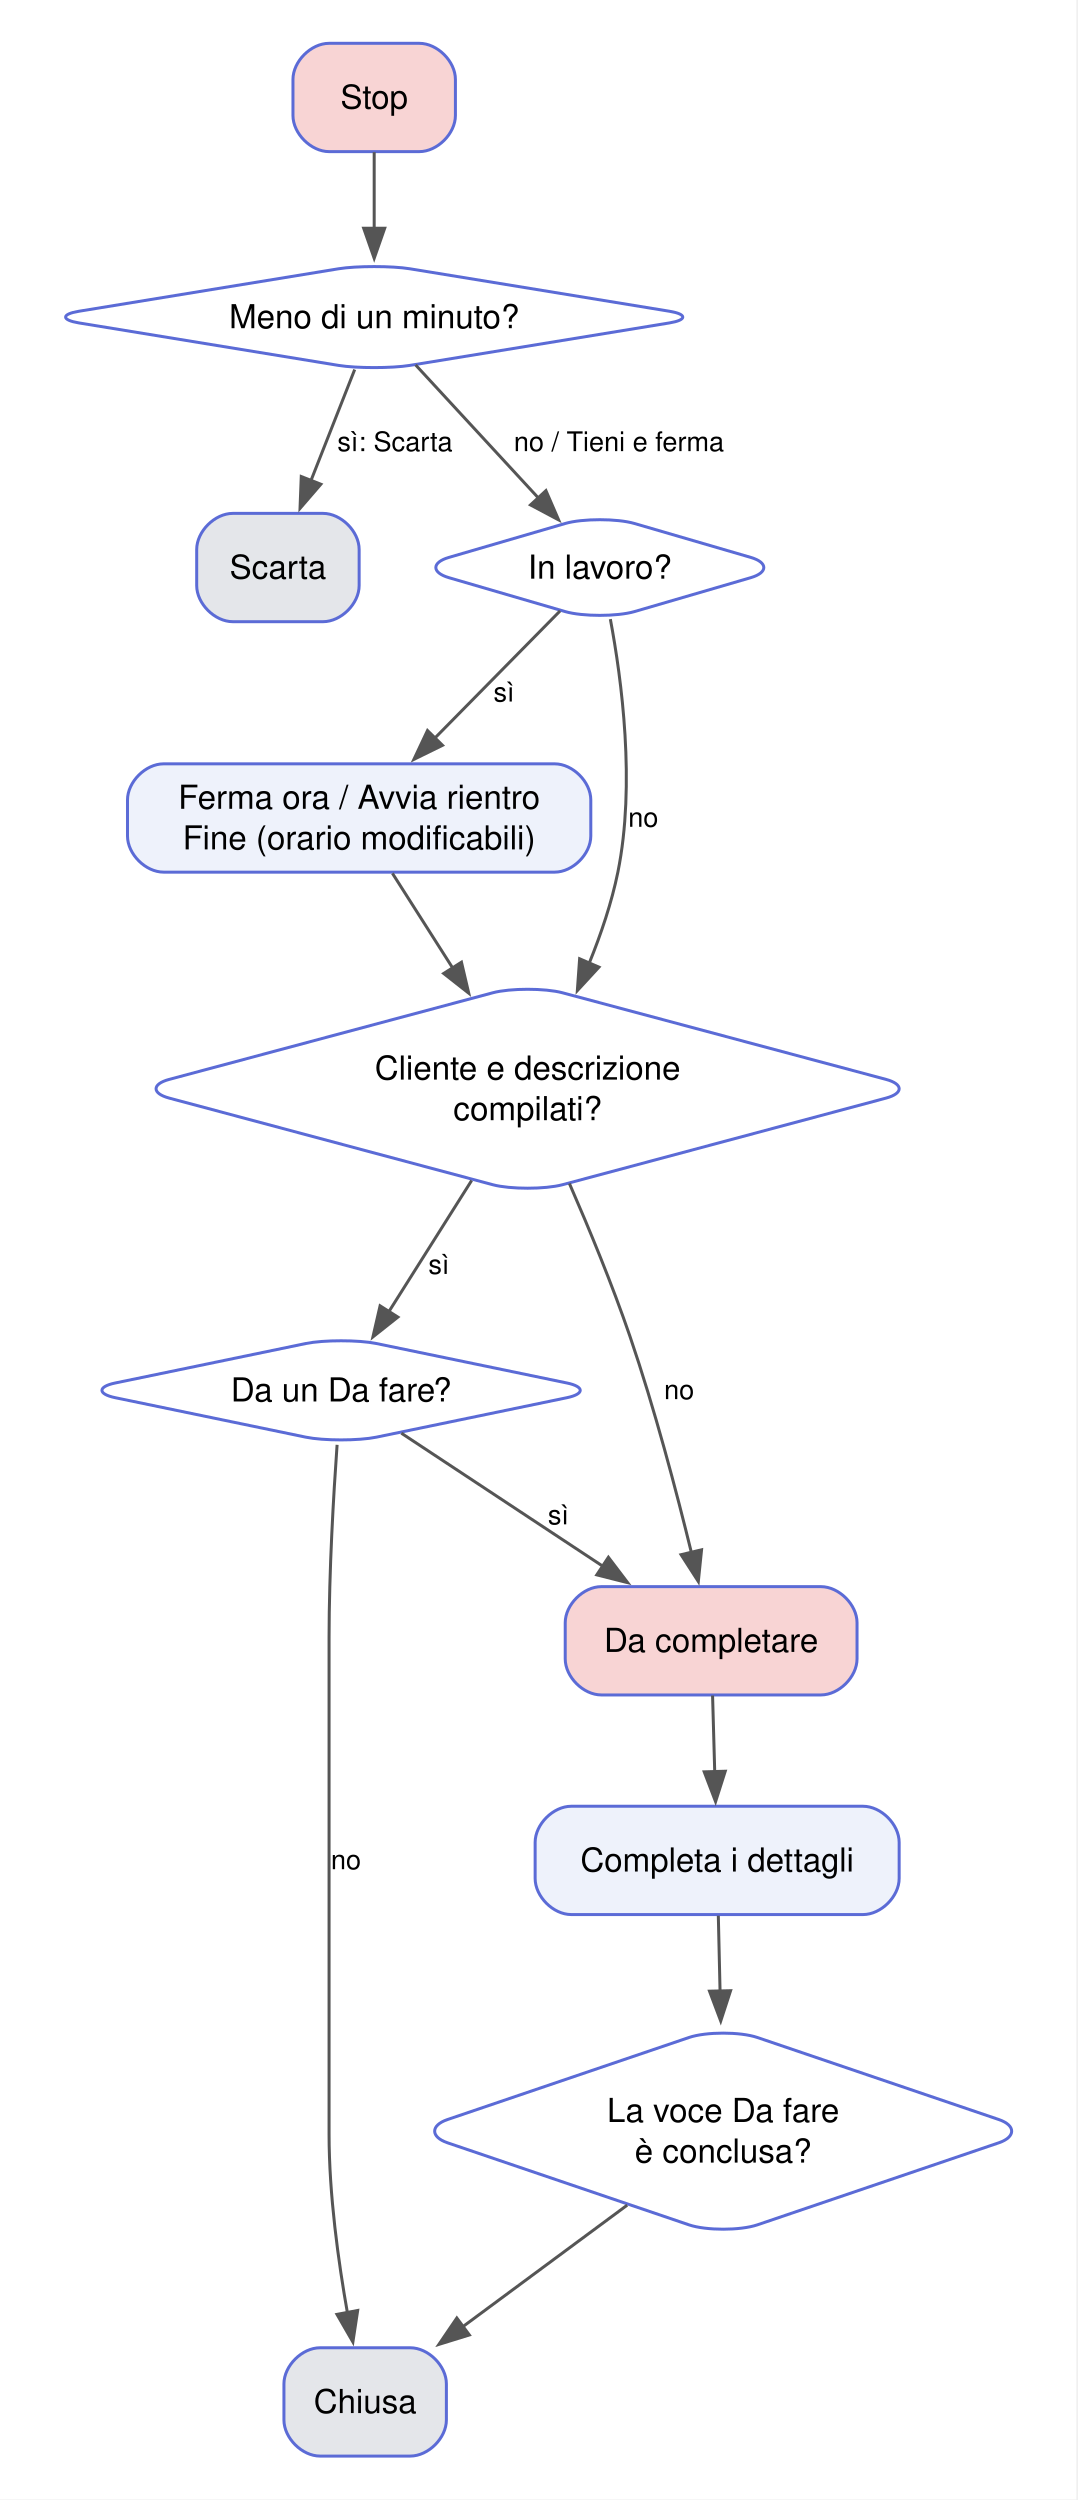
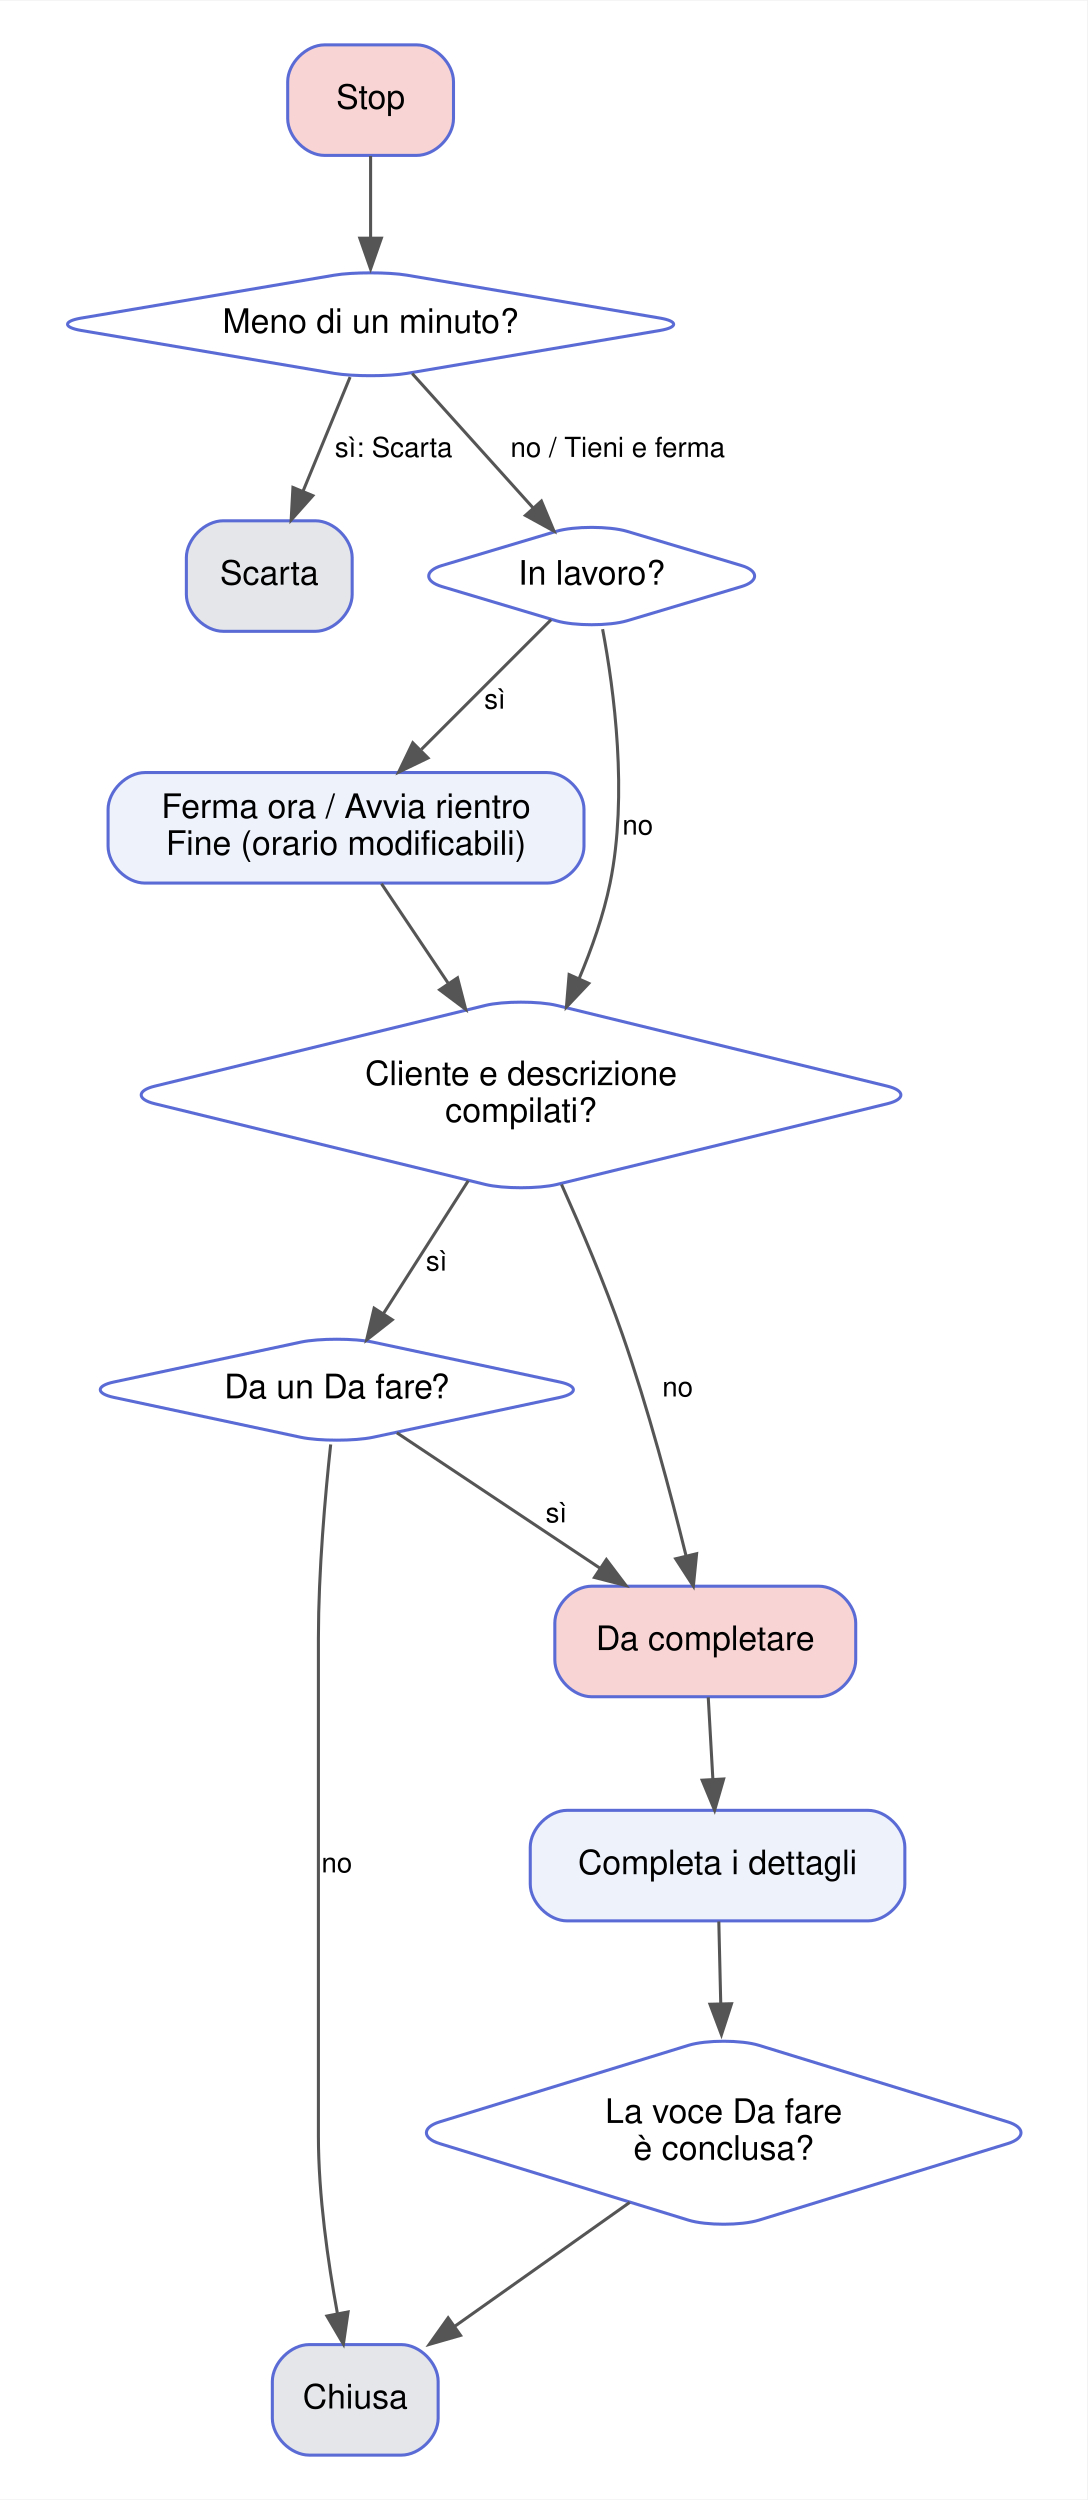
- <svg xmlns="http://www.w3.org/2000/svg" width="358pt" height="831pt" viewBox="0.00 0.00 358.00 831.00">
-   <g id="graph0" class="graph" transform="scale(1 1) rotate(0) translate(14.4 816.4)">
-     <polygon fill="white" stroke="none" points="-14.4,14.4 -14.4,-816.4 343.38,-816.4 343.38,14.4 -14.4,14.4" />
+ <svg xmlns="http://www.w3.org/2000/svg" width="354pt" height="814pt" viewBox="0.00 0.00 354.10 813.80">
+   <g id="graph0" class="graph" transform="scale(1 1) rotate(0) translate(14.4 799.4)">
+     <polygon fill="white" stroke="transparent" points="-14.4,14.4 -14.4,-799.4 339.7,-799.4 339.7,14.4 -14.4,14.4" />
    <g id="node1" class="node">
-       <path fill="#f8d4d4" stroke="#5b6bd6" d="M124.98,-802C124.98,-802 94.98,-802 94.98,-802 88.98,-802 82.98,-796 82.98,-790 82.98,-790 82.98,-778 82.98,-778 82.98,-772 88.98,-766 94.98,-766 94.98,-766 124.98,-766 124.98,-766 130.98,-766 136.98,-772 136.98,-778 136.98,-778 136.98,-790 136.98,-790 136.98,-796 130.98,-802 124.98,-802" />
-       <text xml:space="preserve" text-anchor="middle" x="109.98" y="-780.3" font-family="Helvetica,sans-Serif" font-size="11.00">Stop</text>
+       <path fill="#f8d4d4" stroke="#5b6bd6" d="M121.3,-785C121.3,-785 91.3,-785 91.3,-785 85.3,-785 79.3,-779 79.3,-773 79.3,-773 79.3,-761 79.3,-761 79.3,-755 85.3,-749 91.3,-749 91.3,-749 121.3,-749 121.3,-749 127.3,-749 133.3,-755 133.3,-761 133.3,-761 133.3,-773 133.3,-773 133.3,-779 127.3,-785 121.3,-785" />
+       <text text-anchor="middle" x="106.3" y="-764.2" font-family="Helvetica,sans-Serif" font-size="11.00">Stop</text>
    </g>
    <g id="node2" class="node">
-       <path fill="#ffffff" stroke="#5b6bd6" d="M98.14,-727.06C98.14,-727.06 11.84,-712.94 11.84,-712.94 5.92,-711.97 5.92,-710.03 11.84,-709.06 11.84,-709.06 98.14,-694.94 98.14,-694.94 104.06,-693.97 115.9,-693.97 121.82,-694.94 121.82,-694.94 208.12,-709.06 208.12,-709.06 214.04,-710.03 214.04,-711.97 208.12,-712.94 208.12,-712.94 121.82,-727.06 121.82,-727.06 115.9,-728.03 104.06,-728.03 98.14,-727.06" />
-       <text xml:space="preserve" text-anchor="middle" x="109.98" y="-707.3" font-family="Helvetica,sans-Serif" font-size="11.00">Meno di un minuto?</text>
+       <path fill="#ffffff" stroke="#5b6bd6" d="M94.47,-709.99C94.47,-709.99 12.03,-696.01 12.03,-696.01 6.11,-695 6.11,-693 12.03,-691.99 12.03,-691.99 94.47,-678.01 94.47,-678.01 100.39,-677 112.22,-677 118.13,-678.01 118.13,-678.01 200.58,-691.99 200.58,-691.99 206.49,-693 206.49,-695 200.58,-696.01 200.58,-696.01 118.13,-709.99 118.13,-709.99 112.22,-711 100.39,-711 94.47,-709.99" />
+       <text text-anchor="middle" x="106.3" y="-691.2" font-family="Helvetica,sans-Serif" font-size="11.00">Meno di un minuto?</text>
    </g>
    <g id="edge1" class="edge">
-       <path fill="none" stroke="#555555" d="M109.98,-765.81C109.98,-758.23 109.98,-749.1 109.98,-740.54" />
-       <polygon fill="#555555" stroke="#555555" points="113.48,-740.54 109.98,-730.54 106.48,-740.54 113.48,-740.54" />
+       <path fill="none" stroke="#555555" d="M106.3,-748.81C106.3,-740.79 106.3,-731.05 106.3,-722.07" />
+       <polygon fill="#555555" stroke="#555555" points="109.8,-722.03 106.3,-712.03 102.8,-722.03 109.8,-722.03" />
    </g>
    <g id="node3" class="node">
-       <path fill="#e4e6ea" stroke="#5b6bd6" d="M92.98,-645.75C92.98,-645.75 62.98,-645.75 62.98,-645.75 56.98,-645.75 50.98,-639.75 50.98,-633.75 50.98,-633.75 50.98,-621.75 50.98,-621.75 50.98,-615.75 56.98,-609.75 62.98,-609.75 62.98,-609.75 92.98,-609.75 92.98,-609.75 98.98,-609.75 104.98,-615.75 104.98,-621.75 104.98,-621.75 104.98,-633.75 104.98,-633.75 104.98,-639.75 98.98,-645.75 92.98,-645.75" />
-       <text xml:space="preserve" text-anchor="middle" x="77.98" y="-624.05" font-family="Helvetica,sans-Serif" font-size="11.00">Scarta</text>
+       <path fill="#e4e6ea" stroke="#5b6bd6" d="M88.3,-630C88.3,-630 58.3,-630 58.3,-630 52.3,-630 46.3,-624 46.3,-618 46.3,-618 46.3,-606 46.3,-606 46.3,-600 52.3,-594 58.3,-594 58.3,-594 88.3,-594 88.3,-594 94.3,-594 100.3,-600 100.3,-606 100.3,-606 100.3,-618 100.3,-618 100.3,-624 94.3,-630 88.3,-630" />
+       <text text-anchor="middle" x="73.3" y="-609.2" font-family="Helvetica,sans-Serif" font-size="11.00">Scarta</text>
    </g>
    <g id="edge2" class="edge">
-       <path fill="none" stroke="#555555" d="M103.5,-693.56C99.34,-682.98 93.81,-668.96 88.97,-656.67" />
-       <polygon fill="#555555" stroke="#555555" points="92.25,-655.44 85.33,-647.42 85.74,-658 92.25,-655.44" />
-       <text xml:space="preserve" text-anchor="middle" x="116.89" y="-666.45" font-family="Helvetica,sans-Serif" font-size="9.00">sì: Scarta</text>
+       <path fill="none" stroke="#555555" d="M99.62,-676.81C95.23,-666.15 89.36,-651.93 84.29,-639.63" />
+       <polygon fill="#555555" stroke="#555555" points="87.48,-638.18 80.43,-630.27 81.01,-640.85 87.48,-638.18" />
+       <text text-anchor="middle" x="113.8" y="-650.8" font-family="Helvetica,sans-Serif" font-size="9.00">sì: Scarta</text>
    </g>
    <g id="node4" class="node">
-       <path fill="#ffffff" stroke="#5b6bd6" d="M173.46,-642.39C173.46,-642.39 134.79,-631.11 134.79,-631.11 129.03,-629.43 129.03,-626.07 134.79,-624.39 134.79,-624.39 173.46,-613.11 173.46,-613.11 179.22,-611.43 190.74,-611.43 196.5,-613.11 196.5,-613.11 235.17,-624.39 235.17,-624.39 240.93,-626.07 240.93,-629.43 235.17,-631.11 235.17,-631.11 196.5,-642.39 196.5,-642.39 190.74,-644.07 179.22,-644.07 173.46,-642.39" />
-       <text xml:space="preserve" text-anchor="middle" x="184.98" y="-624.05" font-family="Helvetica,sans-Serif" font-size="11.00">In lavoro?</text>
+       <path fill="#ffffff" stroke="#5b6bd6" d="M166.8,-626.57C166.8,-626.57 129.54,-615.43 129.54,-615.43 123.79,-613.72 123.79,-610.28 129.54,-608.57 129.54,-608.57 166.8,-597.43 166.8,-597.43 172.55,-595.72 184.05,-595.72 189.8,-597.43 189.8,-597.43 227.06,-608.57 227.06,-608.57 232.81,-610.28 232.81,-613.72 227.06,-615.43 227.06,-615.43 189.8,-626.57 189.8,-626.57 184.05,-628.28 172.55,-628.28 166.8,-626.57" />
+       <text text-anchor="middle" x="178.3" y="-609.2" font-family="Helvetica,sans-Serif" font-size="11.00">In lavoro?</text>
    </g>
    <g id="edge3" class="edge">
-       <path fill="none" stroke="#555555" d="M123.74,-695.1C135.22,-682.65 151.76,-664.74 164.75,-650.66" />
-       <polygon fill="#555555" stroke="#555555" points="167.07,-653.31 171.28,-643.59 161.93,-648.56 167.07,-653.31" />
-       <text xml:space="preserve" text-anchor="middle" x="191.34" y="-666.45" font-family="Helvetica,sans-Serif" font-size="9.00">no / Tieni e ferma</text>
+       <path fill="none" stroke="#555555" d="M119.85,-677.95C130.95,-665.62 146.79,-648.01 159.18,-634.24" />
+       <polygon fill="#555555" stroke="#555555" points="161.93,-636.42 166.02,-626.65 156.73,-631.74 161.93,-636.42" />
+       <text text-anchor="middle" x="186.8" y="-650.8" font-family="Helvetica,sans-Serif" font-size="9.00">no / Tieni e ferma</text>
    </g>
    <g id="node5" class="node">
-       <path fill="#eef2fb" stroke="#5b6bd6" d="M169.98,-562.5C169.98,-562.5 39.98,-562.5 39.98,-562.5 33.98,-562.5 27.98,-556.5 27.98,-550.5 27.98,-550.5 27.98,-538.5 27.98,-538.5 27.98,-532.5 33.98,-526.5 39.98,-526.5 39.98,-526.5 169.98,-526.5 169.98,-526.5 175.98,-526.5 181.98,-532.5 181.98,-538.5 181.98,-538.5 181.98,-550.5 181.98,-550.5 181.98,-556.5 175.98,-562.5 169.98,-562.5" />
-       <text xml:space="preserve" text-anchor="middle" x="104.98" y="-547.55" font-family="Helvetica,sans-Serif" font-size="11.00">Ferma ora / Avvia rientro</text>
-       <text xml:space="preserve" text-anchor="middle" x="104.98" y="-534.05" font-family="Helvetica,sans-Serif" font-size="11.00">Fine (orario modificabili)</text>
+       <path fill="#eef2fb" stroke="#5b6bd6" d="M163.8,-548C163.8,-548 32.8,-548 32.8,-548 26.8,-548 20.8,-542 20.8,-536 20.8,-536 20.8,-524 20.8,-524 20.8,-518 26.8,-512 32.8,-512 32.8,-512 163.8,-512 163.8,-512 169.8,-512 175.8,-518 175.8,-524 175.8,-524 175.8,-536 175.8,-536 175.8,-542 169.8,-548 163.8,-548" />
+       <text text-anchor="middle" x="98.3" y="-533.2" font-family="Helvetica,sans-Serif" font-size="11.00">Ferma ora / Avvia rientro</text>
+       <text text-anchor="middle" x="98.3" y="-521.2" font-family="Helvetica,sans-Serif" font-size="11.00">Fine (orario modificabili)</text>
    </g>
    <g id="edge4" class="edge">
-       <path fill="none" stroke="#555555" d="M171.77,-613.33C160.42,-601.8 143.74,-584.86 129.89,-570.8" />
-       <polygon fill="#555555" stroke="#555555" points="132.69,-568.66 123.18,-563.99 127.7,-573.57 132.69,-568.66" />
-       <text xml:space="preserve" text-anchor="middle" x="153.14" y="-583.2" font-family="Helvetica,sans-Serif" font-size="9.00">sì</text>
+       <path fill="none" stroke="#555555" d="M165.09,-597.79C153.63,-586.33 136.75,-569.45 122.82,-555.52" />
+       <polygon fill="#555555" stroke="#555555" points="124.99,-552.74 115.44,-548.14 120.04,-557.69 124.99,-552.74" />
+       <text text-anchor="middle" x="146.8" y="-568.8" font-family="Helvetica,sans-Serif" font-size="9.00">sì</text>
    </g>
    <g id="node6" class="node">
-       <path fill="#ffffff" stroke="#5b6bd6" d="M149.39,-486.4C149.39,-486.4 41.82,-457.6 41.82,-457.6 36.03,-456.05 36.03,-452.95 41.82,-451.4 41.82,-451.4 149.39,-422.6 149.39,-422.6 155.18,-421.05 166.78,-421.05 172.57,-422.6 172.57,-422.6 280.14,-451.4 280.14,-451.4 285.93,-452.95 285.93,-456.05 280.14,-457.6 280.14,-457.6 172.57,-486.4 172.57,-486.4 166.78,-487.95 155.18,-487.95 149.39,-486.4" />
-       <text xml:space="preserve" text-anchor="middle" x="160.98" y="-457.55" font-family="Helvetica,sans-Serif" font-size="11.00">Cliente e descrizione</text>
-       <text xml:space="preserve" text-anchor="middle" x="160.98" y="-444.05" font-family="Helvetica,sans-Serif" font-size="11.00">compilati?</text>
+       <path fill="#ffffff" stroke="#5b6bd6" d="M143.65,-472.15C143.65,-472.15 35.96,-445.85 35.96,-445.85 30.13,-444.42 30.13,-441.58 35.96,-440.15 35.96,-440.15 143.65,-413.85 143.65,-413.85 149.47,-412.42 161.13,-412.42 166.96,-413.85 166.96,-413.85 274.65,-440.15 274.65,-440.15 280.47,-441.58 280.47,-444.42 274.65,-445.85 274.65,-445.85 166.96,-472.15 166.96,-472.15 161.13,-473.58 149.47,-473.58 143.65,-472.15" />
+       <text text-anchor="middle" x="155.3" y="-446.2" font-family="Helvetica,sans-Serif" font-size="11.00">Cliente e descrizione</text>
+       <text text-anchor="middle" x="155.3" y="-434.2" font-family="Helvetica,sans-Serif" font-size="11.00">compilati?</text>
    </g>
    <g id="edge5" class="edge">
-       <path fill="none" stroke="#555555" d="M188.48,-610.6C192.23,-590.63 196.9,-555.72 190.98,-526.5 188.93,-516.4 185.4,-505.95 181.47,-496.28" />
-       <polygon fill="#555555" stroke="#555555" points="184.69,-494.92 177.51,-487.13 178.27,-497.7 184.69,-494.92" />
-       <text xml:space="preserve" text-anchor="middle" x="199.42" y="-541.58" font-family="Helvetica,sans-Serif" font-size="9.00">no</text>
+       <path fill="none" stroke="#555555" d="M181.86,-594.7C185.59,-574.93 190.16,-540.68 184.3,-512 182.16,-501.52 178.34,-490.65 174.16,-480.76" />
+       <polygon fill="#555555" stroke="#555555" points="177.35,-479.33 170.08,-471.63 170.96,-482.19 177.35,-479.33" />
+       <text text-anchor="middle" x="193.3" y="-527.8" font-family="Helvetica,sans-Serif" font-size="9.00">no</text>
    </g>
    <g id="edge6" class="edge">
-       <path fill="none" stroke="#555555" d="M116.04,-526.11C121.81,-517.05 129.12,-505.57 136.15,-494.51" />
-       <polygon fill="#555555" stroke="#555555" points="138.99,-496.57 141.41,-486.26 133.08,-492.82 138.99,-496.57" />
+       <path fill="none" stroke="#555555" d="M109.84,-511.8C116.11,-502.44 124.11,-490.52 131.64,-479.28" />
+       <polygon fill="#555555" stroke="#555555" points="134.61,-481.14 137.27,-470.88 128.8,-477.24 134.61,-481.14" />
    </g>
    <g id="node7" class="node">
-       <path fill="#ffffff" stroke="#5b6bd6" d="M87.23,-369.81C87.23,-369.81 23.89,-356.69 23.89,-356.69 18.02,-355.47 18.02,-353.03 23.89,-351.81 23.89,-351.81 87.23,-338.69 87.23,-338.69 93.1,-337.47 104.85,-337.47 110.73,-338.69 110.73,-338.69 174.07,-351.81 174.07,-351.81 179.94,-353.03 179.94,-355.47 174.07,-356.69 174.07,-356.69 110.73,-369.81 110.73,-369.81 104.85,-371.03 93.1,-371.03 87.23,-369.81" />
-       <text xml:space="preserve" text-anchor="middle" x="98.98" y="-350.55" font-family="Helvetica,sans-Serif" font-size="11.00">Da un Da fare?</text>
+       <path fill="#ffffff" stroke="#5b6bd6" d="M83.57,-362.5C83.57,-362.5 22.65,-349.5 22.65,-349.5 16.79,-348.25 16.79,-345.75 22.65,-344.5 22.65,-344.5 83.57,-331.5 83.57,-331.5 89.43,-330.25 101.17,-330.25 107.04,-331.5 107.04,-331.5 167.95,-344.5 167.95,-344.5 173.82,-345.75 173.82,-348.25 167.95,-349.5 167.95,-349.5 107.04,-362.5 107.04,-362.5 101.17,-363.75 89.43,-363.75 83.57,-362.5" />
+       <text text-anchor="middle" x="95.3" y="-344.2" font-family="Helvetica,sans-Serif" font-size="11.00">Da un Da fare?</text>
    </g>
    <g id="edge7" class="edge">
-       <path fill="none" stroke="#555555" d="M142.38,-424.02C133.57,-410.06 123.15,-393.56 114.74,-380.22" />
-       <polygon fill="#555555" stroke="#555555" points="117.86,-378.6 109.56,-372.02 111.94,-382.34 117.86,-378.6" />
-       <text xml:space="preserve" text-anchor="middle" x="131.5" y="-392.95" font-family="Helvetica,sans-Serif" font-size="9.00">sì</text>
+       <path fill="none" stroke="#555555" d="M138.11,-415.06C129.39,-401.4 118.89,-384.95 110.47,-371.76" />
+       <polygon fill="#555555" stroke="#555555" points="113.35,-369.77 105.02,-363.23 107.45,-373.54 113.35,-369.77" />
+       <text text-anchor="middle" x="127.8" y="-385.8" font-family="Helvetica,sans-Serif" font-size="9.00">sì</text>
    </g>
    <g id="node9" class="node">
-       <path fill="#f8d4d4" stroke="#5b6bd6" d="M258.48,-289C258.48,-289 185.48,-289 185.48,-289 179.48,-289 173.48,-283 173.48,-277 173.48,-277 173.48,-265 173.48,-265 173.48,-259 179.48,-253 185.48,-253 185.48,-253 258.48,-253 258.48,-253 264.48,-253 270.48,-259 270.48,-265 270.48,-265 270.48,-277 270.48,-277 270.48,-283 264.48,-289 258.48,-289" />
-       <text xml:space="preserve" text-anchor="middle" x="221.98" y="-267.3" font-family="Helvetica,sans-Serif" font-size="11.00">Da completare</text>
+       <path fill="#f8d4d4" stroke="#5b6bd6" d="M252.3,-283C252.3,-283 178.3,-283 178.3,-283 172.3,-283 166.3,-277 166.3,-271 166.3,-271 166.3,-259 166.3,-259 166.3,-253 172.3,-247 178.3,-247 178.3,-247 252.3,-247 252.3,-247 258.3,-247 264.3,-253 264.3,-259 264.3,-259 264.3,-271 264.3,-271 264.3,-277 258.3,-283 252.3,-283" />
+       <text text-anchor="middle" x="215.3" y="-262.2" font-family="Helvetica,sans-Serif" font-size="11.00">Da completare</text>
    </g>
    <g id="edge8" class="edge">
-       <path fill="none" stroke="#555555" d="M174.87,-423.01C181.46,-407.92 189.14,-389.32 194.98,-372.25 203.17,-348.3 210.5,-320.46 215.45,-300.2" />
-       <polygon fill="#555555" stroke="#555555" points="218.8,-301.25 217.72,-290.71 211.99,-299.62 218.8,-301.25" />
-       <text xml:space="preserve" text-anchor="middle" x="211.34" y="-351.32" font-family="Helvetica,sans-Serif" font-size="9.00">no</text>
+       <path fill="none" stroke="#555555" d="M168.48,-413.85C174.94,-399.43 182.56,-381.48 188.3,-365 196.66,-341.05 204.07,-313.11 209.01,-293.03" />
+       <polygon fill="#555555" stroke="#555555" points="212.48,-293.58 211.42,-283.03 205.67,-291.93 212.48,-293.58" />
+       <text text-anchor="middle" x="206.3" y="-344.8" font-family="Helvetica,sans-Serif" font-size="9.00">no</text>
    </g>
    <g id="node8" class="node">
-       <path fill="#e4e6ea" stroke="#5b6bd6" d="M121.98,-36C121.98,-36 91.98,-36 91.98,-36 85.98,-36 79.98,-30 79.98,-24 79.98,-24 79.98,-12 79.98,-12 79.98,-6 85.98,0 91.98,0 91.98,0 121.98,0 121.98,0 127.98,0 133.98,-6 133.98,-12 133.98,-12 133.98,-24 133.98,-24 133.98,-30 127.98,-36 121.98,-36" />
-       <text xml:space="preserve" text-anchor="middle" x="106.98" y="-14.3" font-family="Helvetica,sans-Serif" font-size="11.00">Chiusa</text>
+       <path fill="#e4e6ea" stroke="#5b6bd6" d="M116.3,-36C116.3,-36 86.3,-36 86.3,-36 80.3,-36 74.3,-30 74.3,-24 74.3,-24 74.3,-12 74.3,-12 74.3,-6 80.3,0 86.3,0 86.3,0 116.3,0 116.3,0 122.3,0 128.3,-6 128.3,-12 128.3,-12 128.3,-24 128.3,-24 128.3,-30 122.3,-36 116.3,-36" />
+       <text text-anchor="middle" x="101.3" y="-15.2" font-family="Helvetica,sans-Serif" font-size="11.00">Chiusa</text>
    </g>
    <g id="edge9" class="edge">
-       <path fill="none" stroke="#555555" d="M97.65,-336.14C96.48,-319.71 94.98,-294.17 94.98,-272 94.98,-272 94.98,-272 94.98,-107 94.98,-86.96 98.07,-64.58 101.12,-47.4" />
-       <polygon fill="#555555" stroke="#555555" points="104.49,-48.4 102.9,-37.92 97.61,-47.1 104.49,-48.4" />
-       <text xml:space="preserve" text-anchor="middle" x="100.6" y="-195.07" font-family="Helvetica,sans-Serif" font-size="9.00">no</text>
+       <path fill="none" stroke="#555555" d="M93.3,-329.17C91.56,-313 89.3,-287.87 89.3,-266 89.3,-266 89.3,-266 89.3,-104 89.3,-84.56 92.42,-62.87 95.47,-46.26" />
+       <polygon fill="#555555" stroke="#555555" points="98.96,-46.64 97.44,-36.16 92.09,-45.3 98.96,-46.64" />
+       <text text-anchor="middle" x="95.3" y="-189.8" font-family="Helvetica,sans-Serif" font-size="9.00">no</text>
    </g>
    <g id="edge10" class="edge">
-       <path fill="none" stroke="#555555" d="M119.01,-340.01C137.16,-328.03 164.32,-310.09 186.19,-295.64" />
-       <polygon fill="#555555" stroke="#555555" points="187.83,-298.76 194.24,-290.32 183.97,-292.91 187.83,-298.76" />
-       <text xml:space="preserve" text-anchor="middle" x="171.22" y="-309.7" font-family="Helvetica,sans-Serif" font-size="9.00">sì</text>
+       <path fill="none" stroke="#555555" d="M114.85,-332.97C132.71,-321.06 159.53,-303.18 180.96,-288.9" />
+       <polygon fill="#555555" stroke="#555555" points="183.09,-291.68 189.47,-283.22 179.21,-285.85 183.09,-291.68" />
+       <text text-anchor="middle" x="166.8" y="-303.8" font-family="Helvetica,sans-Serif" font-size="9.00">sì</text>
    </g>
    <g id="node10" class="node">
-       <path fill="#eef2fb" stroke="#5b6bd6" d="M272.48,-216C272.48,-216 175.48,-216 175.48,-216 169.48,-216 163.48,-210 163.48,-204 163.48,-204 163.48,-192 163.48,-192 163.48,-186 169.48,-180 175.48,-180 175.48,-180 272.48,-180 272.48,-180 278.48,-180 284.48,-186 284.48,-192 284.48,-192 284.48,-204 284.48,-204 284.48,-210 278.48,-216 272.48,-216" />
-       <text xml:space="preserve" text-anchor="middle" x="223.98" y="-194.3" font-family="Helvetica,sans-Serif" font-size="11.00">Completa i dettagli</text>
+       <path fill="#eef2fb" stroke="#5b6bd6" d="M268.3,-210C268.3,-210 170.3,-210 170.3,-210 164.3,-210 158.3,-204 158.3,-198 158.3,-198 158.3,-186 158.3,-186 158.3,-180 164.3,-174 170.3,-174 170.3,-174 268.3,-174 268.3,-174 274.3,-174 280.3,-180 280.3,-186 280.3,-186 280.3,-198 280.3,-198 280.3,-204 274.3,-210 268.3,-210" />
+       <text text-anchor="middle" x="219.3" y="-189.2" font-family="Helvetica,sans-Serif" font-size="11.00">Completa i dettagli</text>
    </g>
    <g id="edge11" class="edge">
-       <path fill="none" stroke="#555555" d="M222.46,-252.81C222.68,-245.14 222.94,-235.89 223.18,-227.24" />
-       <polygon fill="#555555" stroke="#555555" points="226.67,-227.64 223.46,-217.54 219.68,-227.44 226.67,-227.64" />
+       <path fill="none" stroke="#555555" d="M216.27,-246.81C216.72,-238.79 217.27,-229.05 217.78,-220.07" />
+       <polygon fill="#555555" stroke="#555555" points="221.28,-220.21 218.34,-210.03 214.29,-219.82 221.28,-220.21" />
    </g>
    <g id="node11" class="node">
-       <path fill="#ffffff" stroke="#5b6bd6" d="M214.62,-139.14C214.62,-139.14 134.34,-111.86 134.34,-111.86 128.66,-109.93 128.66,-106.07 134.34,-104.14 134.34,-104.14 214.62,-76.86 214.62,-76.86 220.3,-74.93 231.66,-74.93 237.34,-76.86 237.34,-76.86 317.62,-104.14 317.62,-104.14 323.3,-106.07 323.3,-109.93 317.62,-111.86 317.62,-111.86 237.34,-139.14 237.34,-139.14 231.66,-141.07 220.3,-141.07 214.62,-139.14" />
-       <text xml:space="preserve" text-anchor="middle" x="225.98" y="-111.05" font-family="Helvetica,sans-Serif" font-size="11.00">La voce Da fare</text>
-       <text xml:space="preserve" text-anchor="middle" x="225.98" y="-97.55" font-family="Helvetica,sans-Serif" font-size="11.00">è conclusa?</text>
+       <path fill="#ffffff" stroke="#5b6bd6" d="M209.83,-133.47C209.83,-133.47 128.77,-108.53 128.77,-108.53 123.04,-106.76 123.04,-103.24 128.77,-101.47 128.77,-101.47 209.83,-76.53 209.83,-76.53 215.57,-74.76 227.04,-74.76 232.77,-76.53 232.77,-76.53 313.83,-101.47 313.83,-101.47 319.57,-103.24 319.57,-106.76 313.83,-108.53 313.83,-108.53 232.77,-133.47 232.77,-133.47 227.04,-135.24 215.57,-135.24 209.83,-133.47" />
+       <text text-anchor="middle" x="221.3" y="-108.2" font-family="Helvetica,sans-Serif" font-size="11.00">La voce Da fare</text>
+       <text text-anchor="middle" x="221.3" y="-96.2" font-family="Helvetica,sans-Serif" font-size="11.00">è conclusa?</text>
    </g>
    <g id="edge12" class="edge">
-       <path fill="none" stroke="#555555" d="M224.37,-179.61C224.54,-172.29 224.74,-163.39 224.95,-154.41" />
-       <polygon fill="#555555" stroke="#555555" points="228.44,-154.69 225.17,-144.61 221.44,-154.53 228.44,-154.69" />
+       <path fill="none" stroke="#555555" d="M219.71,-173.8C219.89,-166.03 220.11,-156.49 220.34,-147.05" />
+       <polygon fill="#555555" stroke="#555555" points="223.84,-147.01 220.57,-136.93 216.84,-146.85 223.84,-147.01" />
    </g>
    <g id="edge13" class="edge">
-       <path fill="none" stroke="#555555" d="M194.09,-83.42C177.13,-70.87 156.32,-55.49 139.29,-42.9" />
-       <polygon fill="#555555" stroke="#555555" points="141.61,-40.26 131.49,-37.13 137.45,-45.89 141.61,-40.26" />
+       <path fill="none" stroke="#555555" d="M190.71,-82.33C173.29,-69.99 151.46,-54.53 133.74,-41.98" />
+       <polygon fill="#555555" stroke="#555555" points="135.59,-39 125.41,-36.07 131.55,-44.71 135.59,-39" />
    </g>
  </g>
</svg>
